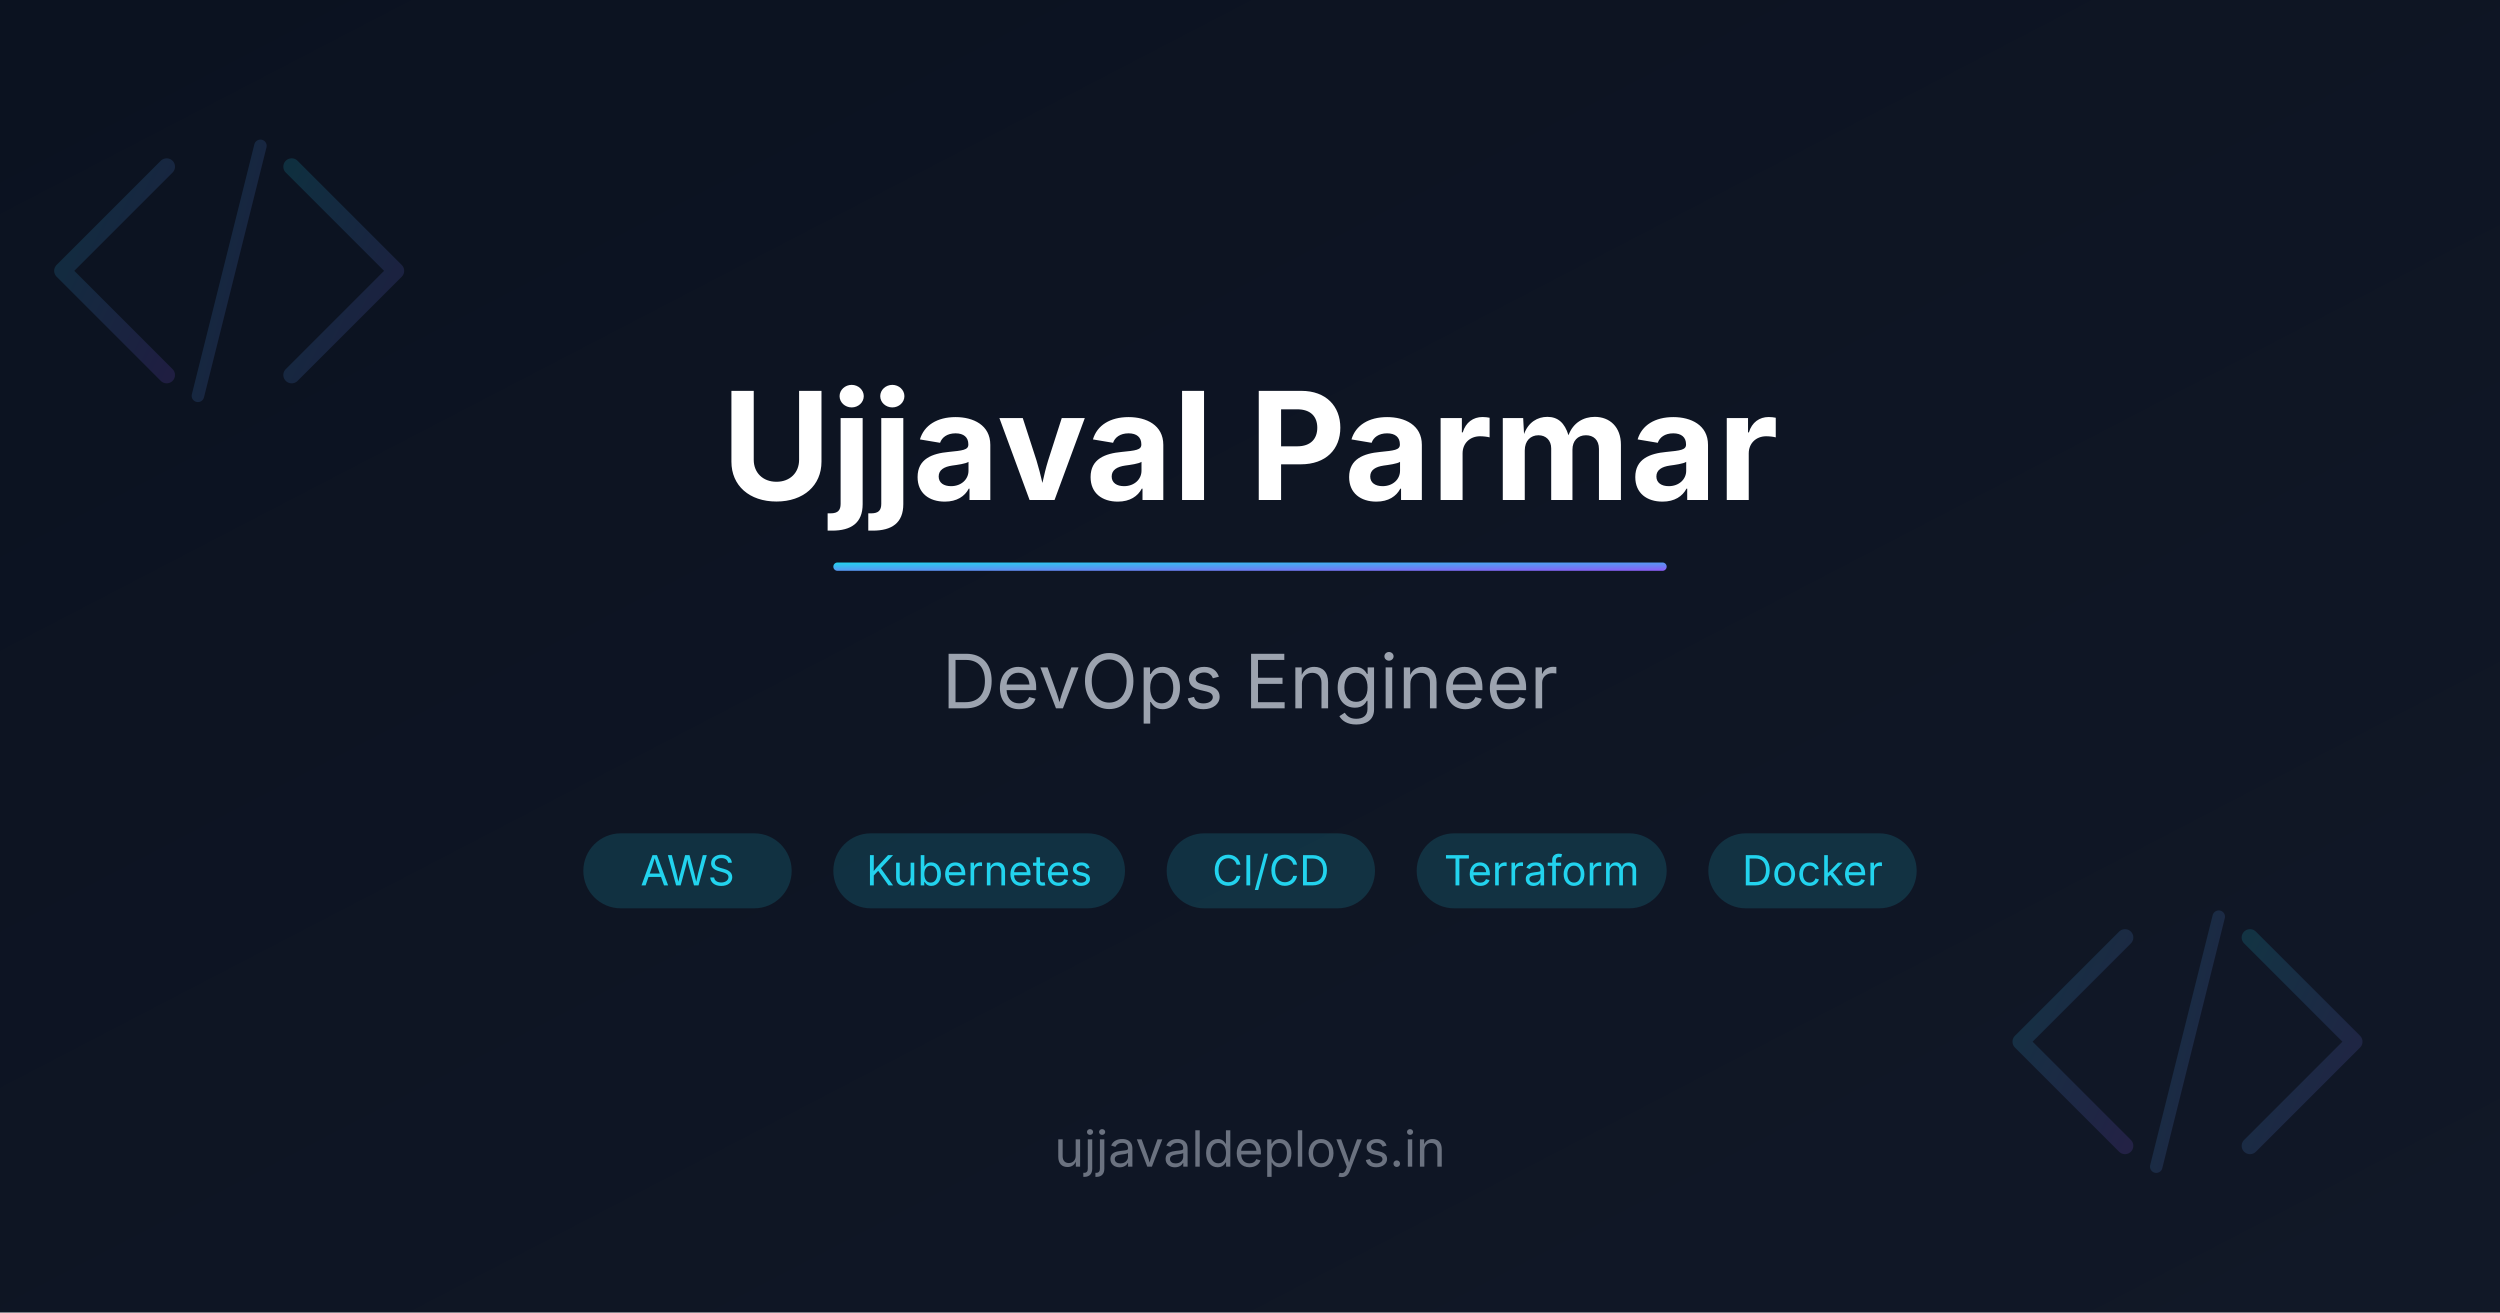
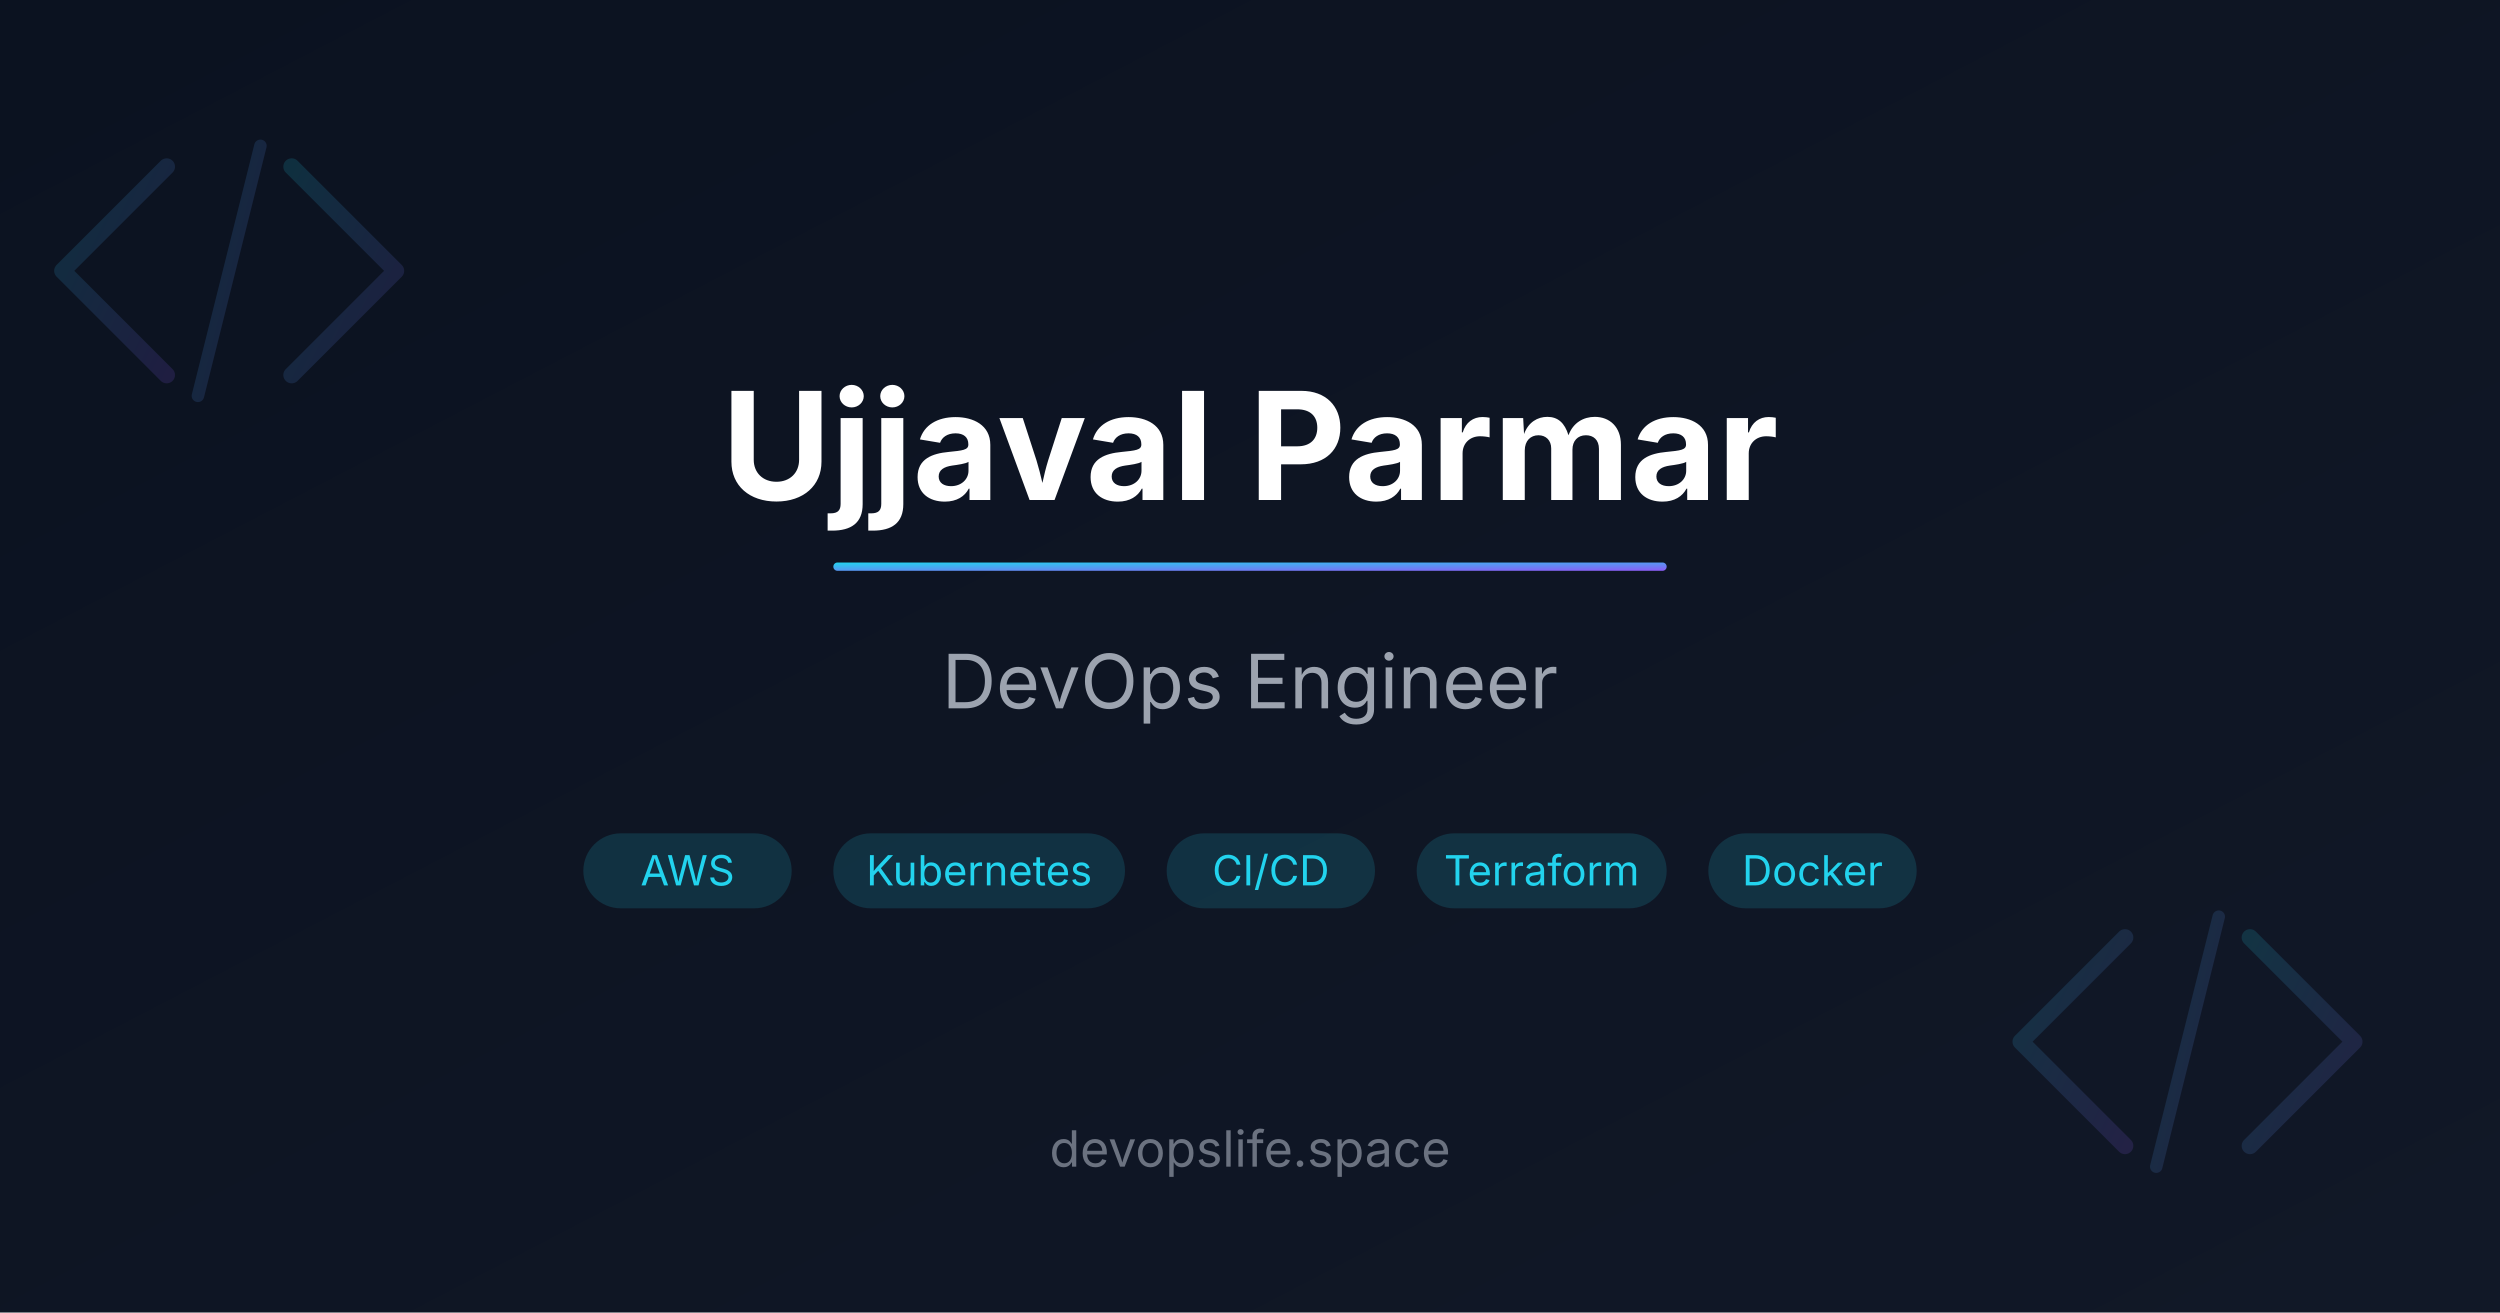
<svg xmlns="http://www.w3.org/2000/svg" viewBox="0 0 1200 630" role="img">
  <defs>
    <linearGradient id="bg" x1="0" y1="0" x2="1" y2="1">
      <stop offset="0%" stop-color="#0b1220" />
      <stop offset="100%" stop-color="#111827" />
    </linearGradient>
    <linearGradient id="accent" x1="0" y1="0" x2="1" y2="1">
      <stop offset="0%" stop-color="#22d3ee" />
      <stop offset="100%" stop-color="#8b5cf6" />
    </linearGradient>
  </defs>
  <rect width="1200" height="630" fill="url(#bg)" />
  <g opacity="0.15">
    <path d="M80 80L30 130L80 180" fill="none" stroke="url(#accent)" stroke-width="8" stroke-linecap="round" stroke-linejoin="round" />
    <path d="M140 80L190 130L140 180" fill="none" stroke="url(#accent)" stroke-width="8" stroke-linecap="round" stroke-linejoin="round" />
    <path d="M125 70L95 190" fill="none" stroke="url(#accent)" stroke-width="6" stroke-linecap="round" />
  </g>
  <g opacity="0.15">
    <path d="M1020 450L970 500L1020 550" fill="none" stroke="url(#accent)" stroke-width="8" stroke-linecap="round" stroke-linejoin="round" />
    <path d="M1080 450L1130 500L1080 550" fill="none" stroke="url(#accent)" stroke-width="8" stroke-linecap="round" stroke-linejoin="round" />
    <path d="M1065 440L1035 560" fill="none" stroke="url(#accent)" stroke-width="6" stroke-linecap="round" />
  </g>
  <text x="600" y="240" text-anchor="middle" fill="white" font-family="system-ui, -apple-system, sans-serif" font-size="72" font-weight="bold">
    Ujjaval Parmar
  </text>
  <rect x="400" y="270" width="400" height="4" rx="2" fill="url(#accent)" />
  <text x="600" y="340" text-anchor="middle" fill="#9ca3af" font-family="system-ui, -apple-system, sans-serif" font-size="36">
    DevOps Engineer
  </text>
  <g font-family="system-ui, -apple-system, sans-serif" font-size="20">
    <rect x="280" y="400" width="100" height="36" rx="18" fill="#22d3ee" fill-opacity="0.15" />
    <text x="330" y="425" text-anchor="middle" fill="#22d3ee">AWS</text>
    <rect x="400" y="400" width="140" height="36" rx="18" fill="#22d3ee" fill-opacity="0.15" />
    <text x="470" y="425" text-anchor="middle" fill="#22d3ee">Kubernetes</text>
    <rect x="560" y="400" width="100" height="36" rx="18" fill="#22d3ee" fill-opacity="0.15" />
    <text x="610" y="425" text-anchor="middle" fill="#22d3ee">CI/CD</text>
    <rect x="680" y="400" width="120" height="36" rx="18" fill="#22d3ee" fill-opacity="0.15" />
    <text x="740" y="425" text-anchor="middle" fill="#22d3ee">Terraform</text>
    <rect x="820" y="400" width="100" height="36" rx="18" fill="#22d3ee" fill-opacity="0.15" />
    <text x="870" y="425" text-anchor="middle" fill="#22d3ee">Docker</text>
  </g>
  <text x="600" y="560" text-anchor="middle" fill="#6b7280" font-family="system-ui, -apple-system, sans-serif" font-size="24">
-     ujjavaldeploys.in
+     devopslife.space
  </text>
</svg>
